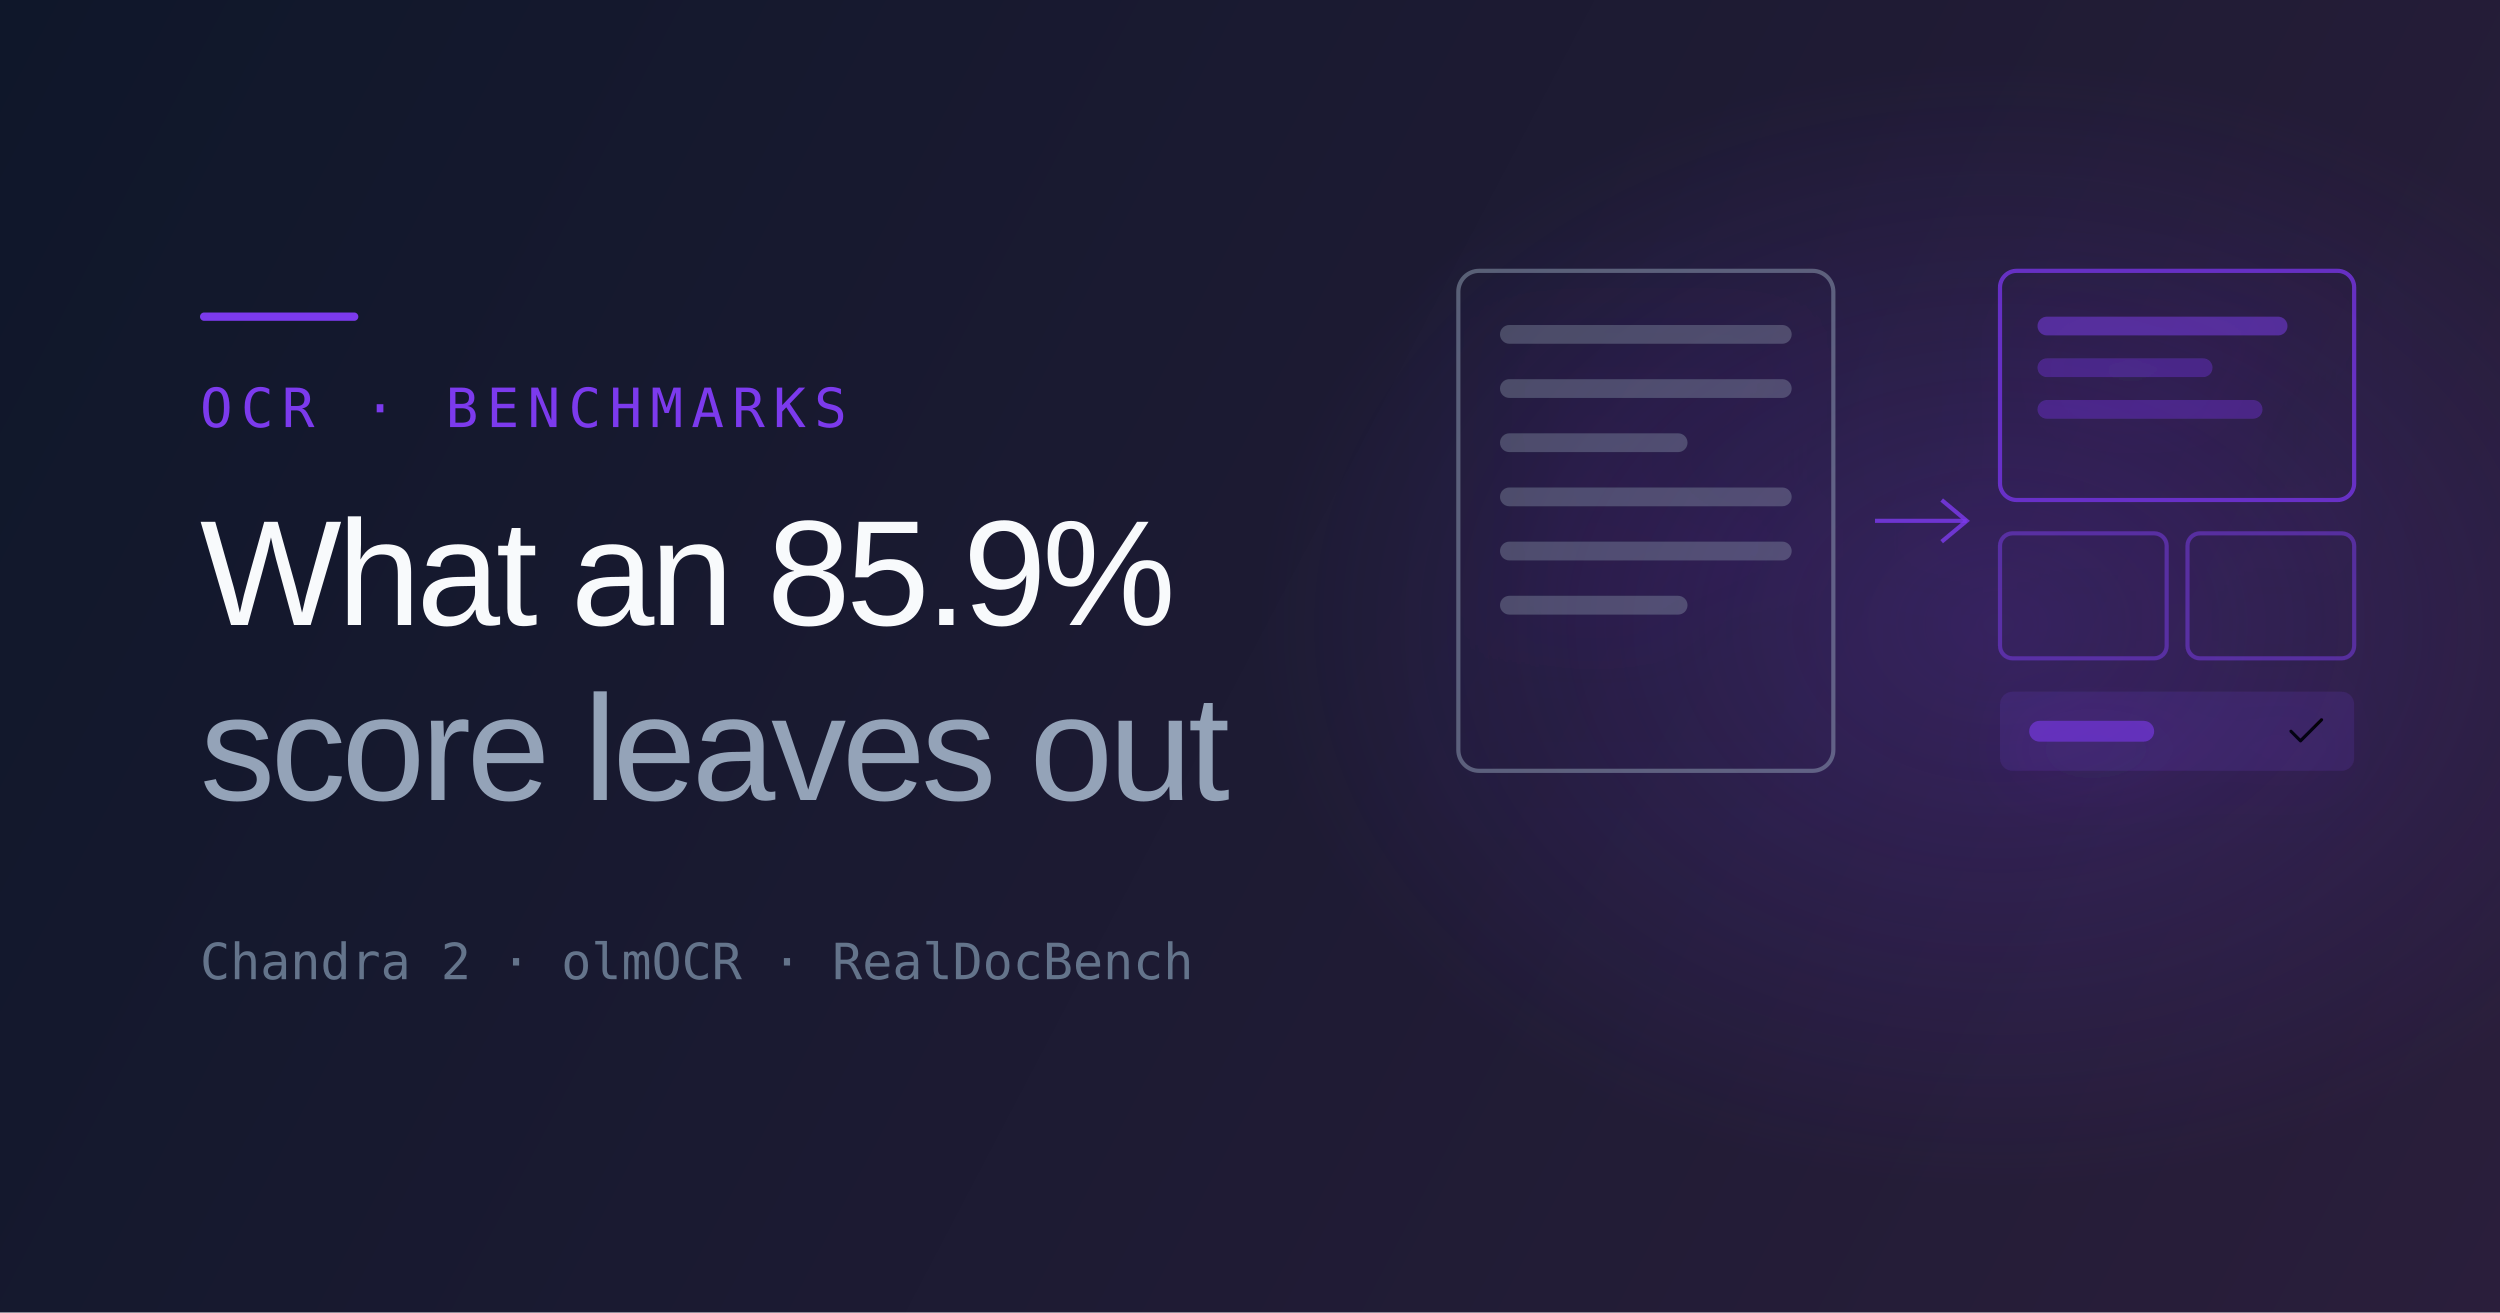
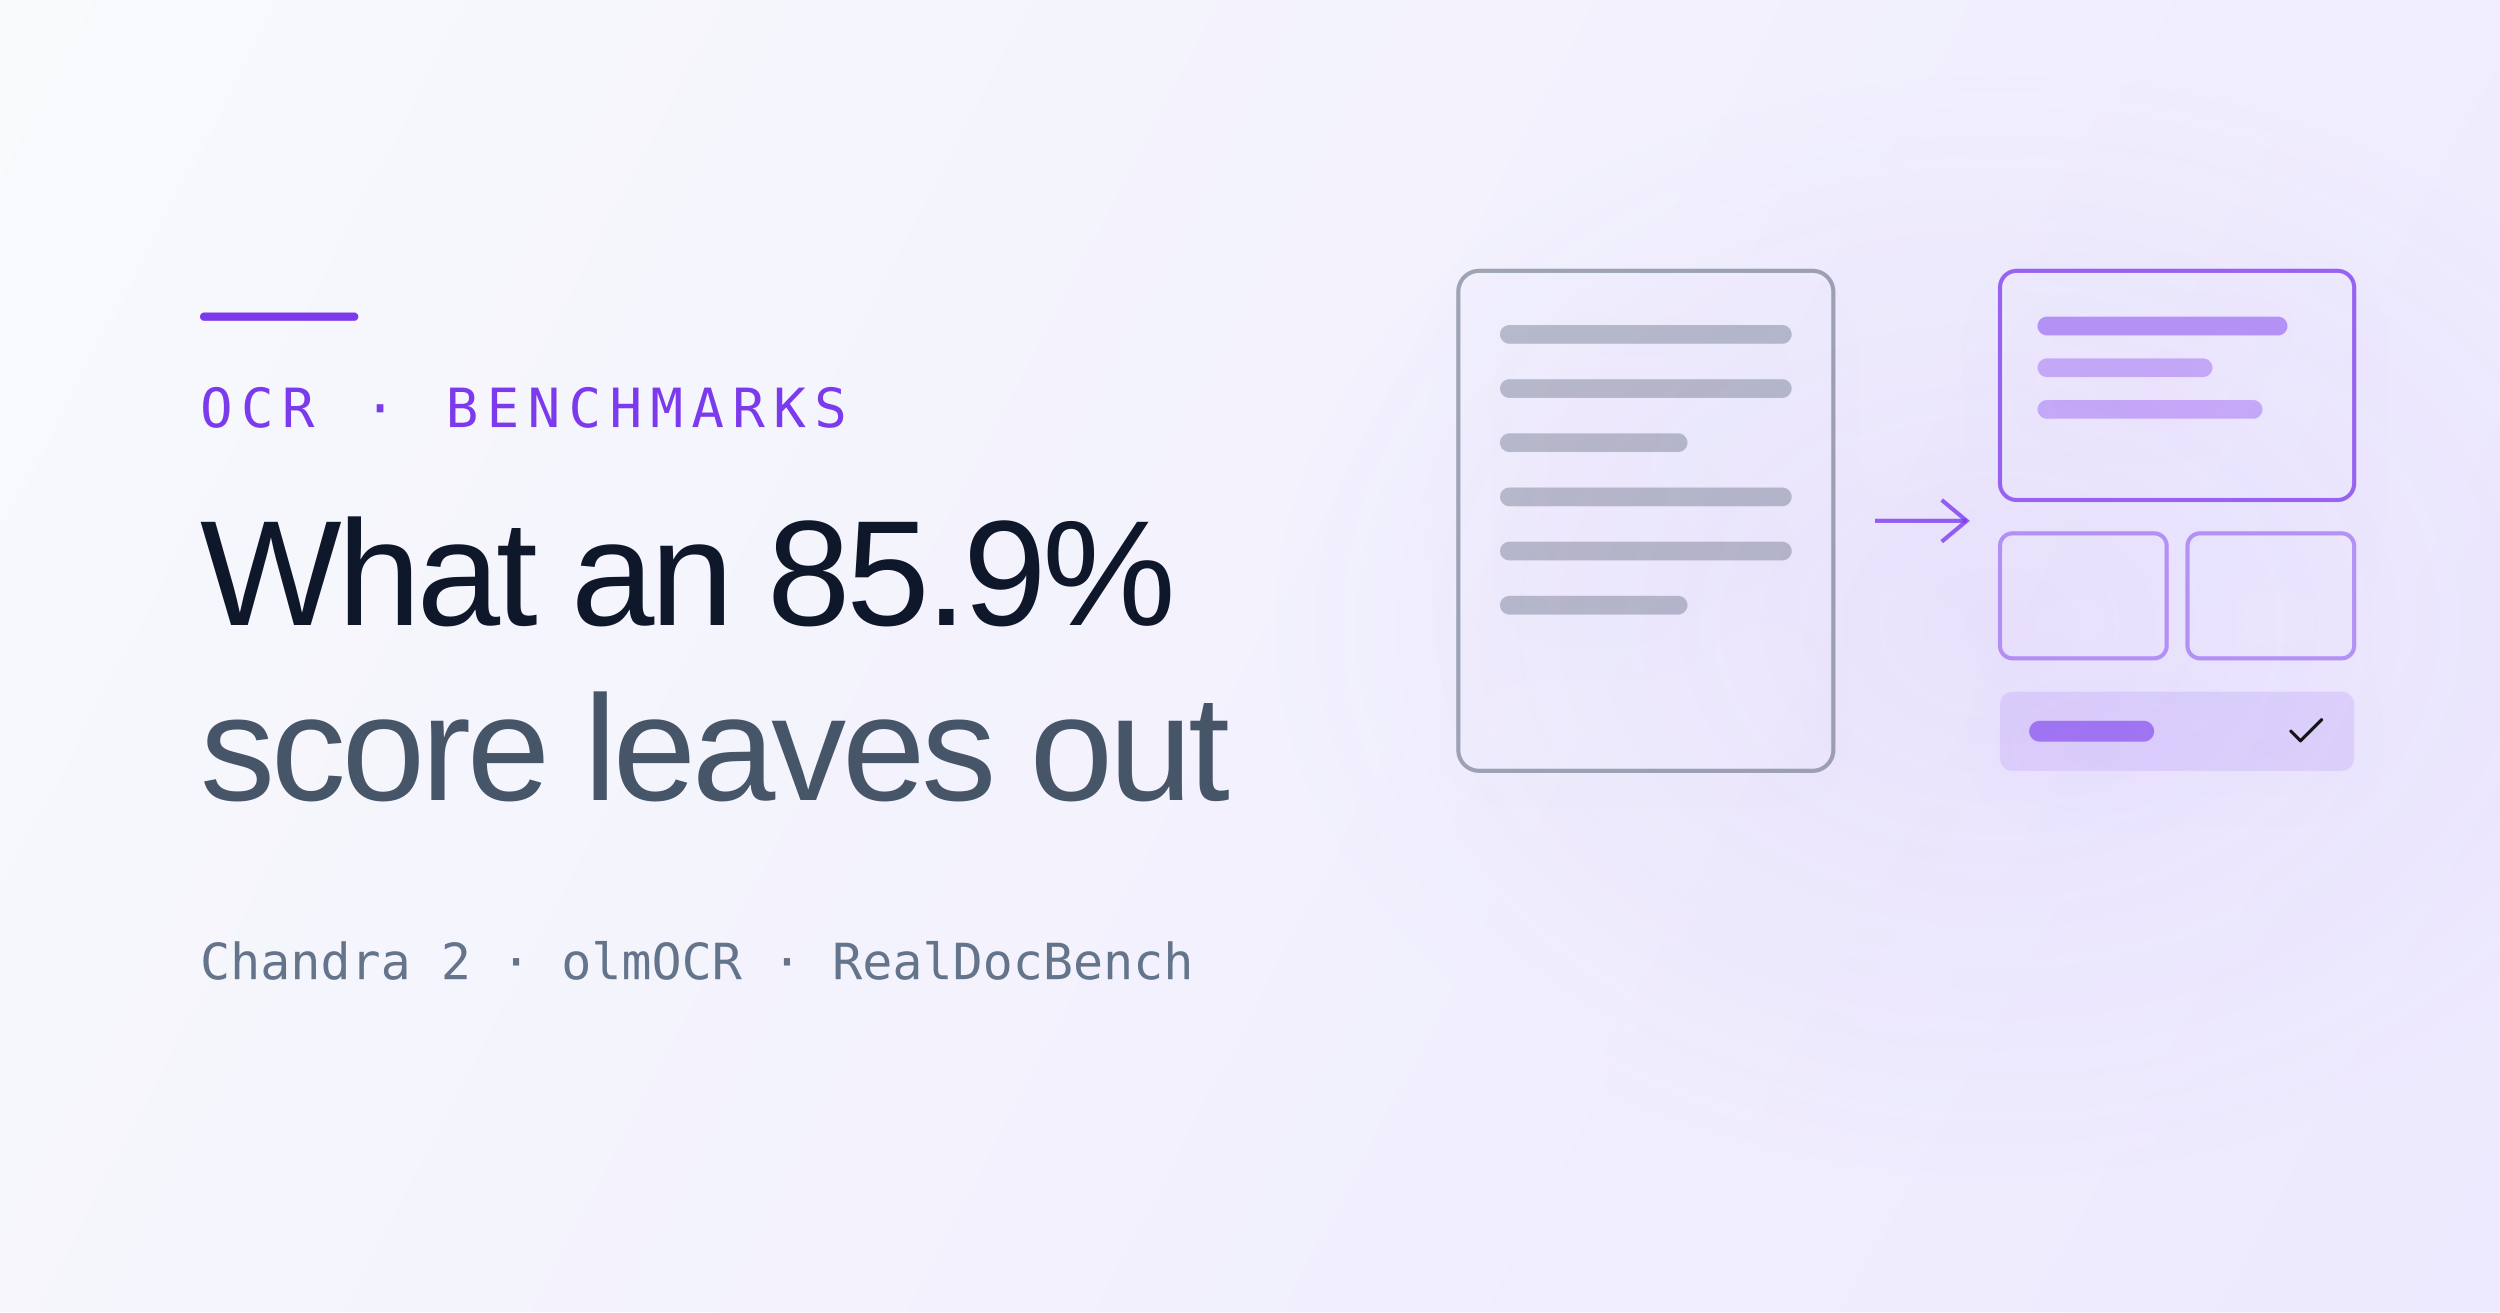
<svg xmlns="http://www.w3.org/2000/svg" viewBox="0 0 1200 630" fill="none" role="img" aria-label="Chandra OCR banner — what an 85.9% score leaves out.">
  <defs>
-     <linearGradient id="bg-chandraocr-dark" x1="0" y1="0" x2="1200" y2="630" gradientUnits="userSpaceOnUse">
-       <stop offset="0%" stop-color="#0F172A" />
-       <stop offset="100%" stop-color="#2A1E3B" />
+     <linearGradient id="bg-chandraocr-light" x1="0" y1="0" x2="1200" y2="630" gradientUnits="userSpaceOnUse">
+       <stop offset="0%" stop-color="#F8FAFC" />
+       <stop offset="100%" stop-color="#EDE9FE" />
    </linearGradient>
-     <radialGradient id="glow-chandraocr-dark" cx="50%" cy="50%" r="50%">
-       <stop offset="0%" stop-color="#7C3AED" stop-opacity="0.22" />
+     <radialGradient id="glow-chandraocr-light" cx="50%" cy="50%" r="50%">
+       <stop offset="0%" stop-color="#7C3AED" stop-opacity="0.072" />
      <stop offset="100%" stop-color="#7C3AED" stop-opacity="0" />
    </radialGradient>
-     <filter id="lift-chandraocr-dark" x="-30%" y="-30%" width="160%" height="160%">
-       <feDropShadow dx="0" dy="10" stdDeviation="18" flood-color="#7C3AED" flood-opacity="0.275" />
+     <filter id="lift-chandraocr-light" x="-30%" y="-30%" width="160%" height="160%">
+       <feDropShadow dx="0" dy="10" stdDeviation="18" flood-color="#7C3AED" flood-opacity="0.09" />
    </filter>
  </defs>
-   <rect width="1200" height="630" fill="url(#bg-chandraocr-dark)" />
-   <ellipse cx="960" cy="300" rx="360" ry="270" fill="url(#glow-chandraocr-dark)" />
-   <g filter="url(#lift-chandraocr-dark)">
-     <rect x="700" y="130" width="180" height="240" rx="10" fill="none" stroke="#94A3B8" stroke-width="2" opacity="0.5" />
-     <rect x="720" y="156" width="140" height="9" rx="4.5" fill="#94A3B8" opacity="0.35" />
-     <rect x="720" y="182" width="140" height="9" rx="4.5" fill="#94A3B8" opacity="0.35" />
-     <rect x="720" y="208" width="90" height="9" rx="4.5" fill="#94A3B8" opacity="0.35" />
-     <rect x="720" y="234" width="140" height="9" rx="4.5" fill="#94A3B8" opacity="0.35" />
-     <rect x="720" y="260" width="140" height="9" rx="4.5" fill="#94A3B8" opacity="0.35" />
-     <rect x="720" y="286" width="90" height="9" rx="4.5" fill="#94A3B8" opacity="0.35" />
+   <rect width="1200" height="630" fill="url(#bg-chandraocr-light)" />
+   <ellipse cx="960" cy="300" rx="360" ry="270" fill="url(#glow-chandraocr-light)" />
+   <g filter="url(#lift-chandraocr-light)">
+     <rect x="700" y="130" width="180" height="240" rx="10" fill="none" stroke="#475569" stroke-width="2" opacity="0.5" />
+     <rect x="720" y="156" width="140" height="9" rx="4.5" fill="#475569" opacity="0.35" />
+     <rect x="720" y="182" width="140" height="9" rx="4.5" fill="#475569" opacity="0.35" />
+     <rect x="720" y="208" width="90" height="9" rx="4.5" fill="#475569" opacity="0.35" />
+     <rect x="720" y="234" width="140" height="9" rx="4.5" fill="#475569" opacity="0.35" />
+     <rect x="720" y="260" width="140" height="9" rx="4.5" fill="#475569" opacity="0.35" />
+     <rect x="720" y="286" width="90" height="9" rx="4.5" fill="#475569" opacity="0.35" />
    <path d="M900 250 h44" stroke="#7C3AED" stroke-width="2" opacity="0.8" />
    <path d="M932 240 l12 10 -12 10" fill="none" stroke="#7C3AED" stroke-width="2" opacity="0.8" />
    <rect x="960" y="130" width="170" height="110" rx="8" fill="none" stroke="#7C3AED" stroke-width="2" opacity="0.75" />
    <rect x="978" y="152" width="120" height="9" rx="4.5" fill="#7C3AED" opacity="0.5" />
    <rect x="978" y="172" width="84" height="9" rx="4.5" fill="#7C3AED" opacity="0.35" />
    <rect x="978" y="192" width="108" height="9" rx="4.5" fill="#7C3AED" opacity="0.35" />
    <rect x="960" y="256" width="80" height="60" rx="6" fill="none" stroke="#7C3AED" stroke-width="2" opacity="0.5" />
    <rect x="1050" y="256" width="80" height="60" rx="6" fill="none" stroke="#7C3AED" stroke-width="2" opacity="0.5" />
    <rect x="960" y="332" width="170" height="38" rx="6" fill="#7C3AED" opacity="0.14" />
    <rect x="974" y="346" width="60" height="10" rx="5" fill="#7C3AED" opacity="0.6" />
    <g transform="translate(1096 340) scale(0.9166667)" opacity="0.9" fill="none" stroke="#7C3AED" stroke-width="1.85" stroke-linecap="round" stroke-linejoin="round">
      <path fill="none" stroke="currentColor" stroke-linecap="round" stroke-linejoin="round" stroke-width="1.7" d="M20 6L9 17l-5-5" />
    </g>
  </g>
  <rect x="96" y="150" width="76" height="4" rx="2" fill="#7C3AED" />
  <text x="96" y="205" font-family="'IBM Plex Mono',ui-monospace,monospace" font-size="26" letter-spacing="4" fill="#7C3AED">OCR · BENCHMARKS</text>
-   <text x="96" y="300" font-family="Switzer,'Helvetica Neue',Arial,sans-serif" font-size="72" font-weight="500" letter-spacing="-2" fill="#F8FAFC">What an 85.9%</text>
-   <text x="96" y="384" font-family="Switzer,'Helvetica Neue',Arial,sans-serif" font-size="72" font-weight="500" letter-spacing="-2" fill="#94A3B8">score leaves out</text>
+   <text x="96" y="300" font-family="Switzer,'Helvetica Neue',Arial,sans-serif" font-size="72" font-weight="500" letter-spacing="-2" fill="#0F172A">What an 85.9%</text>
+   <text x="96" y="384" font-family="Switzer,'Helvetica Neue',Arial,sans-serif" font-size="72" font-weight="500" letter-spacing="-2" fill="#475569">score leaves out</text>
  <text x="96" y="470" font-family="'IBM Plex Mono',ui-monospace,monospace" font-size="24" fill="#64748B">Chandra 2 · olmOCR · RealDocBench</text>
</svg>
